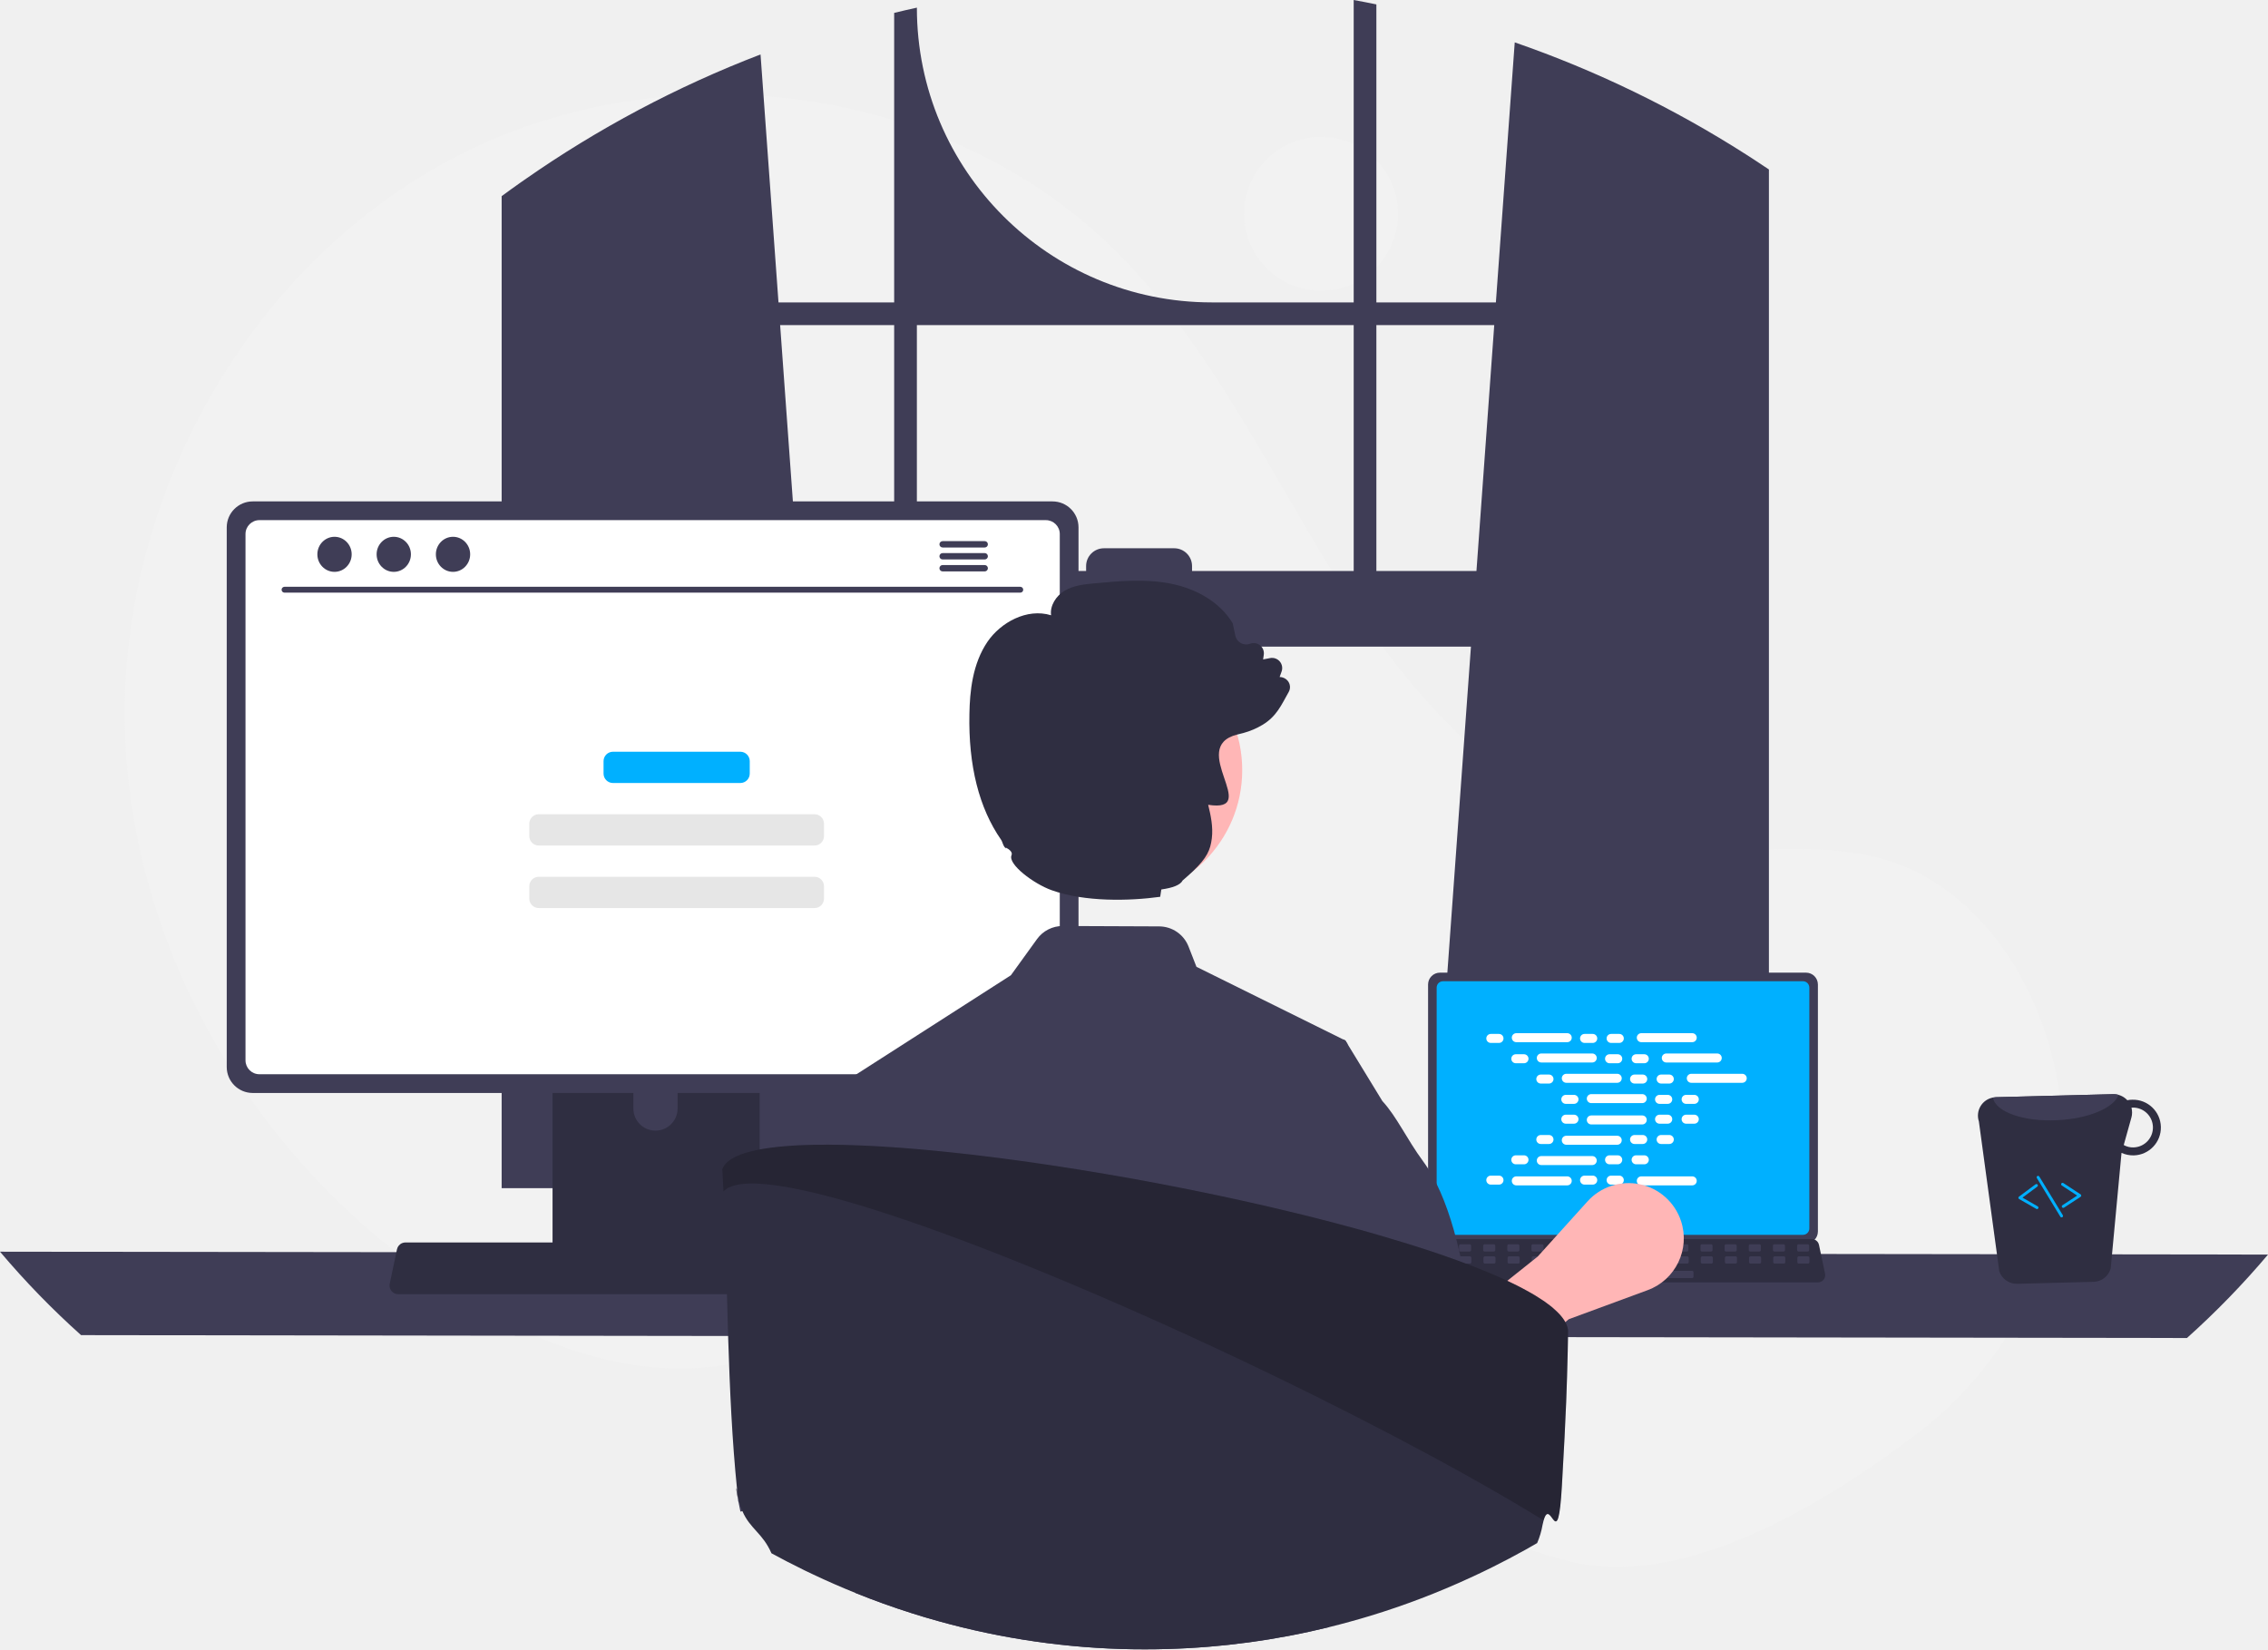
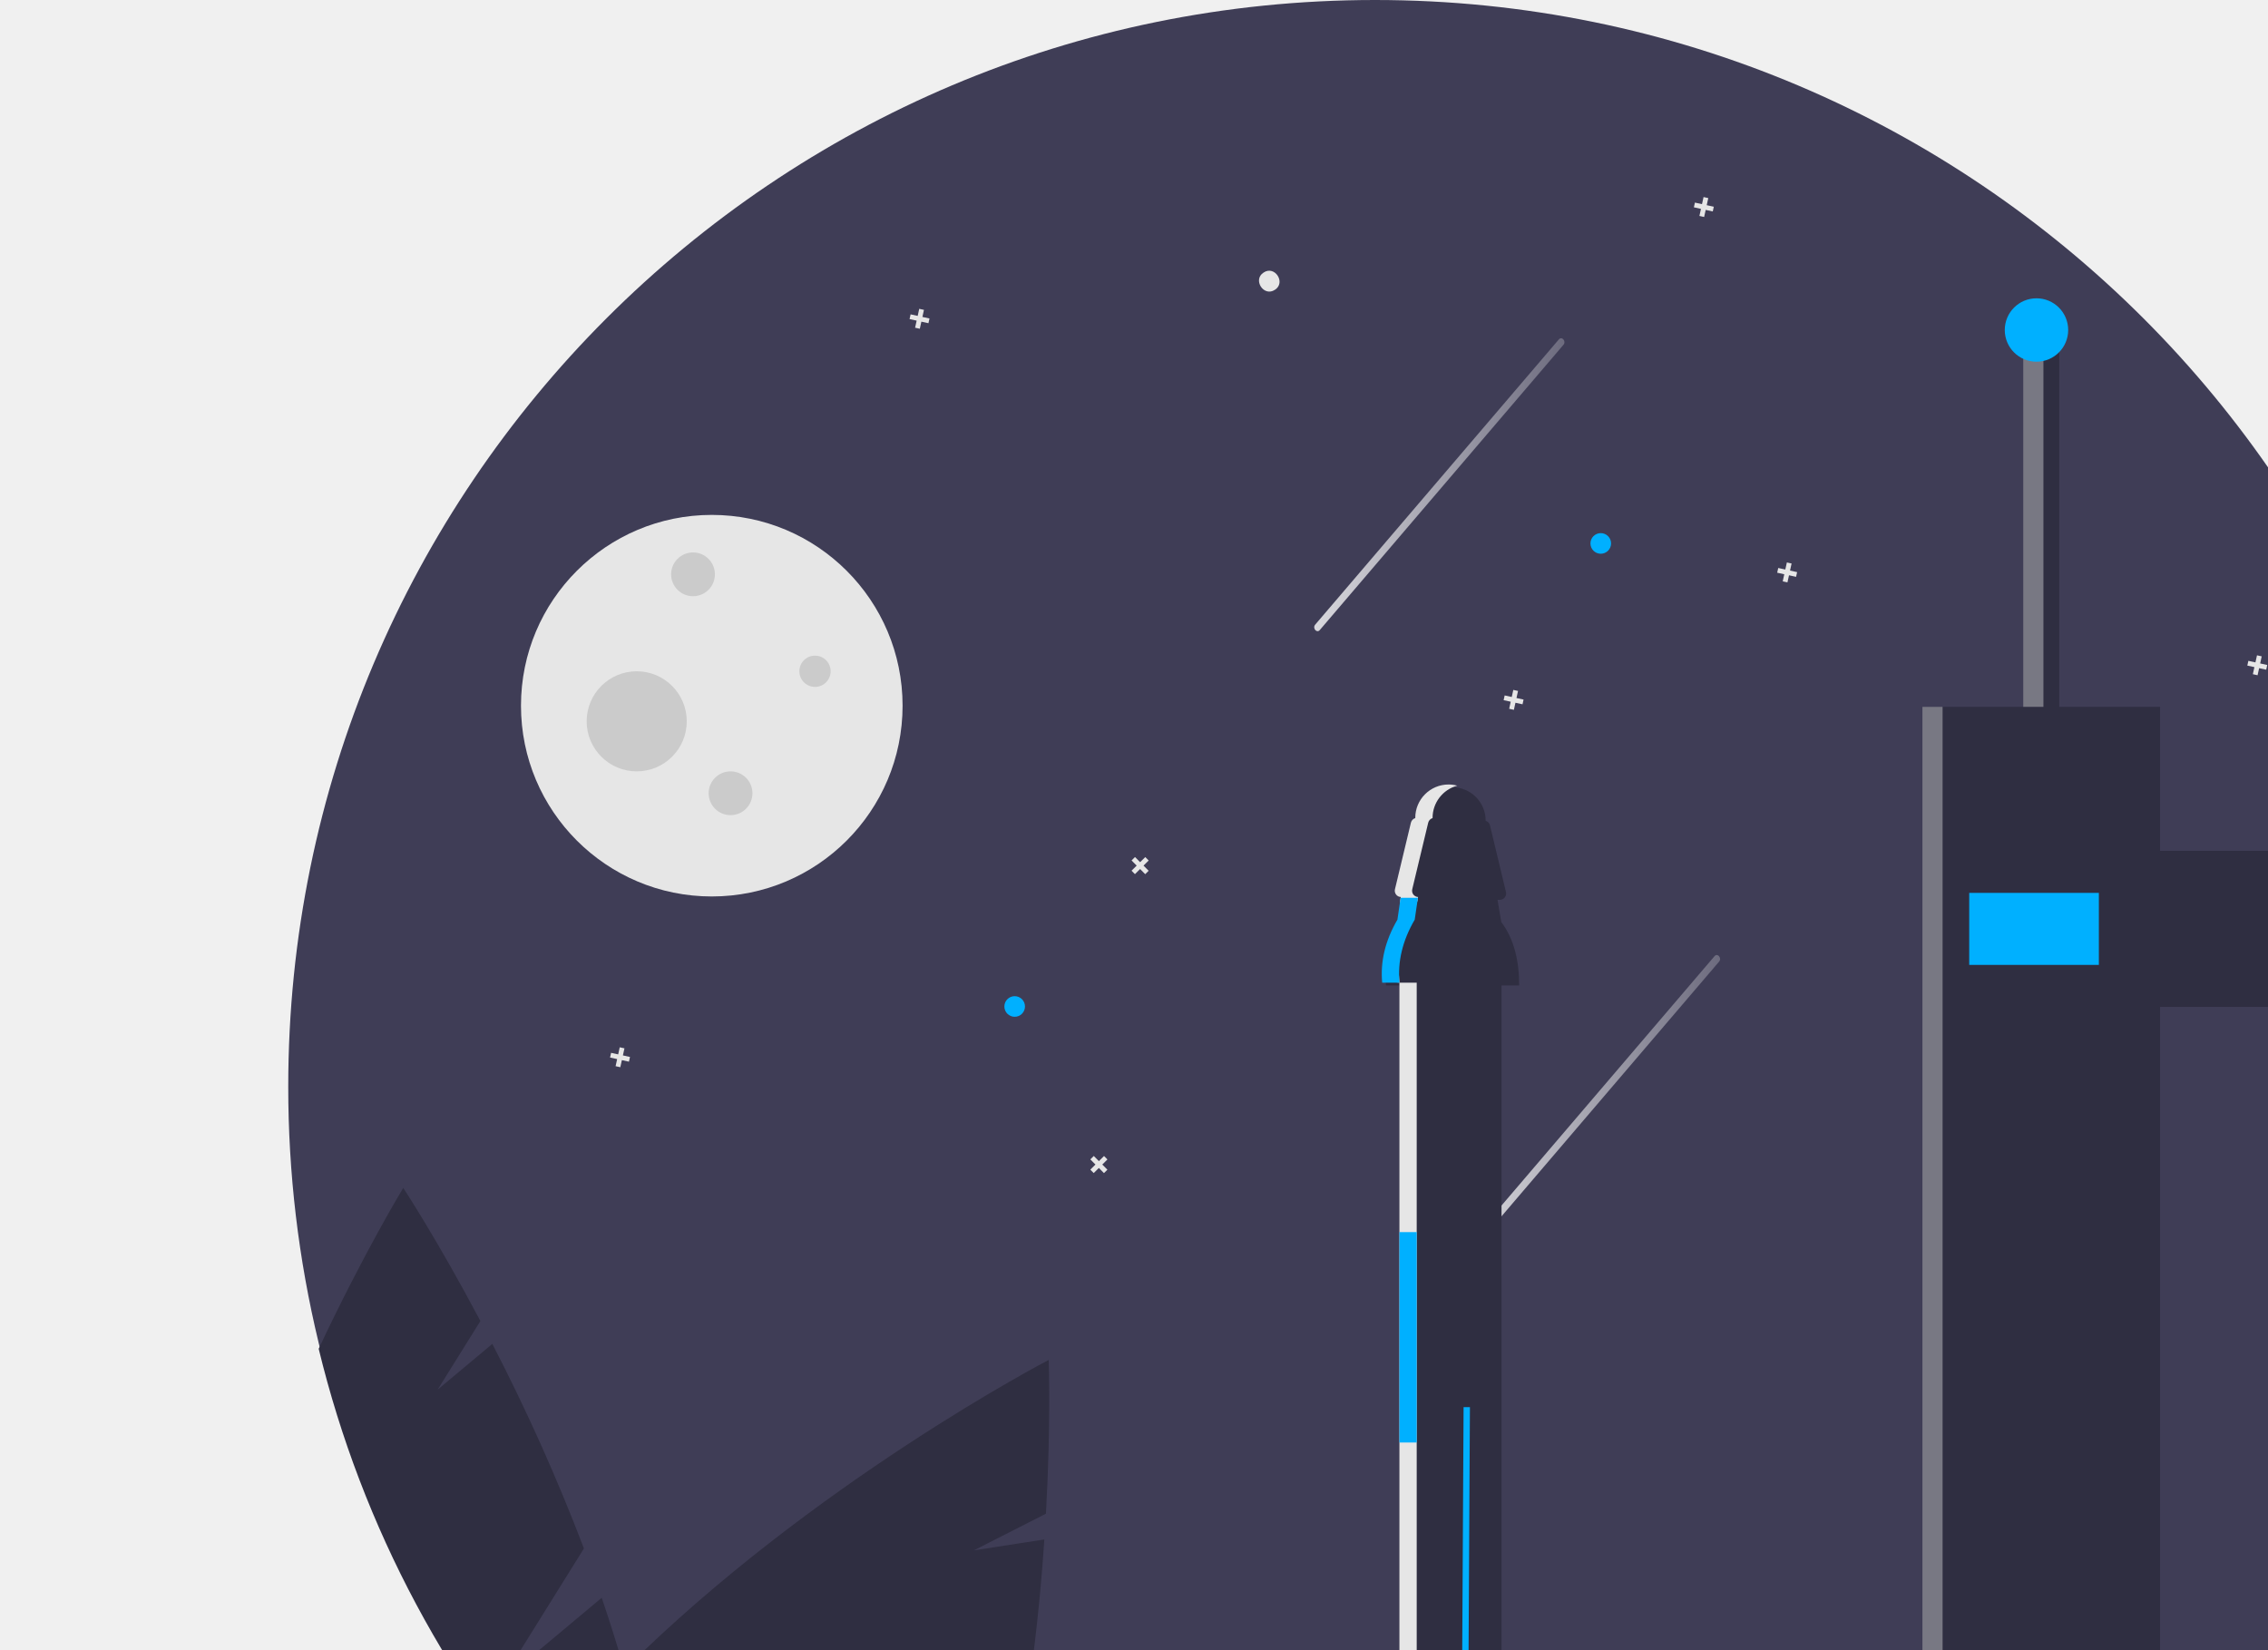
- <svg xmlns="http://www.w3.org/2000/svg" data-name="Layer 1" width="786.82" height="572.258" viewBox="0 0 786.82 572.258">
-   <circle cx="458.321" cy="74.182" r="26.701" fill="#f2f2f2" />
-   <path d="M872.038,661.023c39.688-30.229,58.644-81.025,46.776-129.482q-.442-1.806-.934-3.604c-7.867-28.763-27.332-56.101-55.7-65.291-23.82-7.717-49.82-1.783-74.669-4.851-48.781-6.024-86.601-45.494-113.211-86.819-26.611-41.325-47.062-87.583-82.422-121.724-58.285-56.275-153.362-68.391-225.627-31.76C293.987,254.121,247.955,335.391,249.918,416.386c1.963,80.995,50.046,158.432,119.875,199.517,25.652,15.093,55.321,25.785,84.848,22.044,25.62-3.246,48.899-17.013,74.399-21.1,40.091-6.426,79.927,11.701,114.603,32.824,34.676,21.123,68.17,46.16,107.574,55.952C789.478,715.131,836.881,687.801,872.038,661.023Z" transform="translate(-206.59 -163.8711)" fill="#f2f2f2" />
-   <path d="M815.016,219.191c-.87-.58-1.75-1.13-2.62-1.69a380.24,380.24,0,0,0-80.31-38.93l-6.54,90.22h-41.46v-103.39c-2.61-.54-5.24-1.05-7.87-1.53v104.92H626.946A102.27,102.27,0,0,1,524.676,166.521v-0c-2.64.57-5.26,1.18-7.88,1.83v100.44h-40.13l-6.23-86.03a380.858,380.858,0,0,0-81.94,43.53c-.44.3-.88.61-1.31.91-2.21,1.55-4.39,3.13-6.56,4.73v344.19h118.27l-2.09-28.95-11.5-158.95h231.59l-11.5,158.95-2.09,28.95h116.96v-353.45Q817.656,220.901,815.016,219.191Zm-298.22,142.78h-33.39l-6.17-85.3h39.56Zm159.42,0h-56.08v-1.69a6.18,6.18,0,0,0-6.19-6.18h-24.38a6.178,6.178,0,0,0-6.18,6.18v1.69h-58.71v-85.3h151.54Zm7.87,0v-85.3h40.89l-6.17,85.3Z" transform="translate(-206.59 -163.8711)" fill="#3f3d56" />
-   <path d="M206.59,598.162a289.003,289.003,0,0,0,28.12,28.95l730.58,1a289.003,289.003,0,0,0,28.12-28.95Z" transform="translate(-206.59 -163.8711)" fill="#3f3d56" />
-   <path d="M702.02,505.462v85.704a4.122,4.122,0,0,0,4.119,4.119H833.143a4.122,4.122,0,0,0,4.119-4.119v-85.704a4.124,4.124,0,0,0-4.119-4.115H706.139A4.124,4.124,0,0,0,702.02,505.462Z" transform="translate(-206.59 -163.8711)" fill="#3f3d56" />
-   <path d="M704.999,506.529V590.109a2.205,2.205,0,0,0,2.201,2.201H832.086a2.205,2.205,0,0,0,2.201-2.201V506.529a2.206,2.206,0,0,0-2.201-2.206H707.201A2.206,2.206,0,0,0,704.999,506.529Z" transform="translate(-206.59 -163.8711)" fill="#00b0ff" />
-   <path d="M699.364,607.881a2.47,2.47,0,0,0,1.943.93H837.299a2.502,2.502,0,0,0,2.446-3.016l-2.111-10.027a2.507,2.507,0,0,0-1.558-1.818,2.425,2.425,0,0,0-.888-.168H703.41a2.424,2.424,0,0,0-.888.168,2.507,2.507,0,0,0-1.558,1.818l-2.111,10.027A2.501,2.501,0,0,0,699.364,607.881Z" transform="translate(-206.59 -163.8711)" fill="#2f2e41" />
-   <rect x="830.034" y="595.588" width="4.188" height="2.513" rx="0.488" transform="translate(1457.666 1029.819) rotate(-180)" fill="#3f3d56" />
-   <rect x="821.657" y="595.588" width="4.188" height="2.513" rx="0.488" transform="translate(1440.912 1029.819) rotate(-180)" fill="#3f3d56" />
-   <rect x="813.28" y="595.588" width="4.188" height="2.513" rx="0.488" transform="translate(1424.158 1029.819) rotate(-180)" fill="#3f3d56" />
-   <rect x="804.903" y="595.588" width="4.188" height="2.513" rx="0.488" transform="translate(1407.404 1029.819) rotate(-180)" fill="#3f3d56" />
-   <rect x="796.526" y="595.588" width="4.188" height="2.513" rx="0.488" transform="translate(1390.65 1029.819) rotate(-180)" fill="#3f3d56" />
-   <rect x="788.149" y="595.588" width="4.188" height="2.513" rx="0.488" transform="translate(1373.896 1029.819) rotate(-180)" fill="#3f3d56" />
-   <rect x="779.772" y="595.588" width="4.188" height="2.513" rx="0.488" transform="translate(1357.142 1029.819) rotate(-180)" fill="#3f3d56" />
-   <rect x="771.395" y="595.588" width="4.188" height="2.513" rx="0.488" transform="translate(1340.388 1029.819) rotate(-180)" fill="#3f3d56" />
-   <rect x="763.018" y="595.588" width="4.188" height="2.513" rx="0.488" transform="translate(1323.634 1029.819) rotate(-180)" fill="#3f3d56" />
-   <rect x="754.641" y="595.588" width="4.188" height="2.513" rx="0.488" transform="translate(1306.88 1029.819) rotate(-180)" fill="#3f3d56" />
-   <rect x="746.264" y="595.588" width="4.188" height="2.513" rx="0.488" transform="translate(1290.126 1029.819) rotate(-180)" fill="#3f3d56" />
-   <rect x="737.887" y="595.588" width="4.188" height="2.513" rx="0.488" transform="translate(1273.372 1029.819) rotate(-180)" fill="#3f3d56" />
-   <rect x="729.51" y="595.588" width="4.188" height="2.513" rx="0.488" transform="translate(1256.618 1029.819) rotate(-180)" fill="#3f3d56" />
-   <rect x="721.133" y="595.588" width="4.188" height="2.513" rx="0.488" transform="translate(1239.865 1029.819) rotate(-180)" fill="#3f3d56" />
-   <rect x="712.756" y="595.588" width="4.188" height="2.513" rx="0.488" transform="translate(1223.111 1029.819) rotate(-180)" fill="#3f3d56" />
-   <rect x="704.379" y="595.588" width="4.188" height="2.513" rx="0.488" transform="translate(1206.357 1029.819) rotate(-180)" fill="#3f3d56" />
-   <rect x="830.133" y="599.777" width="4.188" height="2.513" rx="0.488" transform="translate(1457.864 1038.196) rotate(-180)" fill="#3f3d56" />
-   <rect x="821.756" y="599.777" width="4.188" height="2.513" rx="0.488" transform="translate(1441.11 1038.196) rotate(-180)" fill="#3f3d56" />
-   <rect x="813.379" y="599.777" width="4.188" height="2.513" rx="0.488" transform="translate(1424.356 1038.196) rotate(-180)" fill="#3f3d56" />
-   <rect x="805.002" y="599.777" width="4.188" height="2.513" rx="0.488" transform="translate(1407.602 1038.196) rotate(-180)" fill="#3f3d56" />
-   <rect x="796.625" y="599.777" width="4.188" height="2.513" rx="0.488" transform="translate(1390.848 1038.196) rotate(-180)" fill="#3f3d56" />
-   <rect x="788.248" y="599.777" width="4.188" height="2.513" rx="0.488" transform="translate(1374.094 1038.196) rotate(-180)" fill="#3f3d56" />
-   <rect x="779.871" y="599.777" width="4.188" height="2.513" rx="0.488" transform="translate(1357.34 1038.196) rotate(-180)" fill="#3f3d56" />
-   <rect x="771.494" y="599.777" width="4.188" height="2.513" rx="0.488" transform="translate(1340.586 1038.196) rotate(-180)" fill="#3f3d56" />
-   <rect x="763.117" y="599.777" width="4.188" height="2.513" rx="0.488" transform="translate(1323.832 1038.196) rotate(-180)" fill="#3f3d56" />
-   <rect x="754.74" y="599.777" width="4.188" height="2.513" rx="0.488" transform="translate(1307.078 1038.196) rotate(-180)" fill="#3f3d56" />
-   <rect x="746.363" y="599.777" width="4.188" height="2.513" rx="0.488" transform="translate(1290.324 1038.196) rotate(-180)" fill="#3f3d56" />
-   <rect x="737.986" y="599.777" width="4.188" height="2.513" rx="0.488" transform="translate(1273.57 1038.196) rotate(-180)" fill="#3f3d56" />
-   <rect x="729.609" y="599.777" width="4.188" height="2.513" rx="0.488" transform="translate(1256.816 1038.196) rotate(-180)" fill="#3f3d56" />
-   <rect x="721.232" y="599.777" width="4.188" height="2.513" rx="0.488" transform="translate(1240.062 1038.196) rotate(-180)" fill="#3f3d56" />
-   <rect x="712.855" y="599.777" width="4.188" height="2.513" rx="0.488" transform="translate(1223.309 1038.196) rotate(-180)" fill="#3f3d56" />
-   <rect x="704.478" y="599.777" width="4.188" height="2.513" rx="0.488" transform="translate(1206.555 1038.196) rotate(-180)" fill="#3f3d56" />
-   <rect x="760.604" y="604.803" width="33.508" height="2.513" rx="0.488" transform="translate(1348.126 1048.248) rotate(-180)" fill="#3f3d56" />
-   <rect x="515.631" y="358.737" width="5.966" height="3.122" rx="1.561" fill="#fff" />
-   <rect x="548.154" y="358.737" width="5.966" height="3.122" rx="1.561" fill="#fff" />
-   <rect x="557.369" y="358.737" width="5.966" height="3.122" rx="1.561" fill="#fff" />
-   <rect x="524.477" y="358.477" width="20.796" height="3.122" rx="1.561" fill="#fff" />
-   <rect x="567.841" y="358.477" width="20.796" height="3.122" rx="1.561" fill="#fff" />
-   <rect x="524.304" y="365.784" width="5.966" height="3.122" rx="1.561" fill="#fff" />
-   <rect x="556.827" y="365.784" width="5.966" height="3.122" rx="1.561" fill="#fff" />
-   <rect x="566.042" y="365.784" width="5.966" height="3.122" rx="1.561" fill="#fff" />
-   <rect x="533.15" y="365.523" width="20.796" height="3.122" rx="1.561" fill="#fff" />
-   <rect x="576.514" y="365.523" width="20.796" height="3.122" rx="1.561" fill="#fff" />
-   <rect x="532.977" y="372.83" width="5.966" height="3.122" rx="1.561" fill="#fff" />
-   <rect x="565.5" y="372.83" width="5.966" height="3.122" rx="1.561" fill="#fff" />
-   <rect x="574.715" y="372.83" width="5.966" height="3.122" rx="1.561" fill="#fff" />
-   <rect x="541.823" y="372.57" width="20.796" height="3.122" rx="1.561" fill="#fff" />
-   <rect x="585.187" y="372.57" width="20.796" height="3.122" rx="1.561" fill="#fff" />
-   <rect x="541.649" y="379.877" width="5.966" height="3.122" rx="1.561" fill="#fff" />
-   <rect x="574.172" y="379.877" width="5.966" height="3.122" rx="1.561" fill="#fff" />
-   <rect x="583.387" y="379.877" width="5.966" height="3.122" rx="1.561" fill="#fff" />
-   <rect x="550.496" y="379.617" width="20.796" height="3.122" rx="1.561" fill="#fff" />
-   <rect x="548.154" y="407.898" width="5.966" height="3.122" rx="1.561" fill="#fff" />
-   <rect x="557.369" y="407.898" width="5.966" height="3.122" rx="1.561" fill="#fff" />
-   <rect x="567.841" y="408.158" width="20.796" height="3.122" rx="1.561" fill="#fff" />
-   <rect x="515.631" y="407.898" width="5.966" height="3.122" rx="1.561" fill="#fff" />
-   <rect x="524.477" y="408.158" width="20.796" height="3.122" rx="1.561" fill="#fff" />
-   <rect x="524.304" y="400.851" width="5.966" height="3.122" rx="1.561" fill="#fff" />
-   <rect x="556.827" y="400.851" width="5.966" height="3.122" rx="1.561" fill="#fff" />
-   <rect x="566.042" y="400.851" width="5.966" height="3.122" rx="1.561" fill="#fff" />
-   <rect x="533.15" y="401.111" width="20.796" height="3.122" rx="1.561" fill="#fff" />
-   <rect x="532.977" y="393.804" width="5.966" height="3.122" rx="1.561" fill="#fff" />
-   <rect x="565.5" y="393.804" width="5.966" height="3.122" rx="1.561" fill="#fff" />
-   <rect x="574.715" y="393.804" width="5.966" height="3.122" rx="1.561" fill="#fff" />
-   <rect x="541.823" y="394.064" width="20.796" height="3.122" rx="1.561" fill="#fff" />
-   <rect x="541.649" y="386.758" width="5.966" height="3.122" rx="1.561" fill="#fff" />
-   <rect x="574.172" y="386.758" width="5.966" height="3.122" rx="1.561" fill="#fff" />
-   <rect x="583.387" y="386.758" width="5.966" height="3.122" rx="1.561" fill="#fff" />
-   <rect x="550.496" y="387.018" width="20.796" height="3.122" rx="1.561" fill="#fff" />
-   <path d="M711.507,654.353l-13.35-21.102,41.902-33.403,17.295-19.161a19.161,19.161,0,0,1,32.418,6.828h0a19.161,19.161,0,0,1-11.57,23.991l-27.349,10.075Z" transform="translate(-206.59 -163.8711)" fill="#ffb6b6" />
-   <path d="M398.28,501.352v102.56h71.85v-102.56a3.448,3.448,0,0,0-2.43-3.3,3.175,3.175,0,0,0-1.03-.16H401.75A3.463,3.463,0,0,0,398.28,501.352Zm28.04,35.24a7.67,7.67,0,0,1,15.34,0v11.9a7.67,7.67,0,0,1-15.34,0Z" transform="translate(-206.59 -163.8711)" fill="#2f2e41" />
-   <path d="M398.06,600.632v9.89a1.946,1.946,0,0,0,1.93,1.94h68.43a1.94,1.94,0,0,0,1.93-1.94v-9.89Z" transform="translate(-206.59 -163.8711)" fill="#3f3d56" />
-   <path d="M285.25,346.832V534.092a9.007,9.007,0,0,0,9,9h277.5a9.007,9.007,0,0,0,9-9V346.832a9.011,9.011,0,0,0-9-8.99H294.25A9.012,9.012,0,0,0,285.25,346.832Z" transform="translate(-206.59 -163.8711)" fill="#3f3d56" />
-   <path d="M291.76,349.162v182.62a4.818,4.818,0,0,0,4.81,4.81H569.44a4.818,4.818,0,0,0,4.81-4.81v-182.62a4.82,4.82,0,0,0-4.81-4.82H296.57A4.821,4.821,0,0,0,291.76,349.162Z" transform="translate(-206.59 -163.8711)" fill="#fff" />
-   <path d="M342.4,611.792a2.948,2.948,0,0,0,2.32,1.11h162.34a2.987,2.987,0,0,0,2.92-3.6l-2.52-11.97a2.993,2.993,0,0,0-1.86-2.17,2.895,2.895,0,0,0-1.06-.2H347.23a2.894,2.894,0,0,0-1.06.2,2.992,2.992,0,0,0-1.86,2.17l-2.52,11.97A2.985,2.985,0,0,0,342.4,611.792Z" transform="translate(-206.59 -163.8711)" fill="#2f2e41" />
-   <path d="M560.585,369.499H305.261a1.016,1.016,0,0,1,0-2.031H560.585a1.016,1.016,0,0,1,0,2.031Z" transform="translate(-206.59 -163.8711)" fill="#3f3d56" />
-   <ellipse cx="116.051" cy="192.33" rx="5.95" ry="6.083" fill="#3f3d56" />
-   <ellipse cx="136.607" cy="192.33" rx="5.95" ry="6.083" fill="#3f3d56" />
-   <ellipse cx="157.163" cy="192.33" rx="5.95" ry="6.083" fill="#3f3d56" />
-   <path d="M548.206,351.622h-14.6a1.105,1.105,0,0,0,0,2.21h14.6a1.105,1.105,0,0,0,0-2.21Z" transform="translate(-206.59 -163.8711)" fill="#3f3d56" />
-   <path d="M548.206,355.772h-14.6a1.105,1.105,0,0,0,0,2.21h14.6a1.105,1.105,0,0,0,0-2.21Z" transform="translate(-206.59 -163.8711)" fill="#3f3d56" />
-   <path d="M548.206,359.922h-14.6a1.105,1.105,0,0,0,0,2.21h14.6a1.105,1.105,0,0,0,0-2.21Z" transform="translate(-206.59 -163.8711)" fill="#3f3d56" />
-   <path d="M900.186,604.972a6.416,6.416,0,0,0,6.183,4.331l26.492-.682a6.329,6.329,0,0,0,5.981-4.657l3.749-40.087a9.794,9.794,0,0,0,4.238.871,9.661,9.661,0,1,0-.485-19.317,8.184,8.184,0,0,0-1.736.181,6.548,6.548,0,0,0-4.874-2.103l-40.751,1.052a5.853,5.853,0,0,0-1.005.125,6.365,6.365,0,0,0-4.873,8.265Zm43.173-43.817,2.668-9.553a6.506,6.506,0,0,0,.02-3.375c.129-0.0.244-.062.373-.062a6.91,6.91,0,0,1,.324,13.817A6.505,6.505,0,0,1,943.359,561.156Z" transform="translate(-206.59 -163.8711)" fill="#2f2e41" />
-   <path d="M897.978,544.686c.868,4.964,10.629,8.454,22.366,7.847,10.793-.497,19.617-4.287,21.234-8.778a6.025,6.025,0,0,0-1.844-.246l-40.751,1.052A5.853,5.853,0,0,0,897.978,544.686Z" transform="translate(-206.59 -163.8711)" fill="#3f3d56" />
-   <path d="M922.494,582.944a.497.497,0,0,0,.151-.066l5.753-3.766a.499.499,0,0,0,0-.836l-5.98-3.917a.5.5,0,1,0-.548.836l5.341,3.498-5.114,3.348a.5.5,0,0,0,.396.903Z" transform="translate(-206.59 -163.8711)" fill="#00b0ff" />
-   <path d="M913.408,583.363a.5.5,0,0,0,.126-.918l-5.303-3.04,5.126-3.807a.5.5,0,1,0-.596-.802l-5.739,4.263a.5.5,0,0,0,.049.835l5.965,3.42A.5.5,0,0,0,913.408,583.363Z" transform="translate(-206.59 -163.8711)" fill="#00b0ff" />
-   <path d="M921.922,586.244a.482.482,0,0,0,.137-.058.5.5,0,0,0,.168-.687l-8.155-13.408a.5.5,0,0,0-.854.521l8.155,13.408A.5.5,0,0,0,921.922,586.244Z" transform="translate(-206.59 -163.8711)" fill="#00b0ff" />
-   <rect x="209.385" y="260.827" width="50.719" height="10.846" rx="3.264" fill="#00b0ff" />
-   <rect x="183.626" y="282.519" width="102.236" height="10.846" rx="3.264" fill="#e6e6e6" />
-   <rect x="183.626" y="304.21" width="102.236" height="10.846" rx="3.264" fill="#e6e6e6" />
-   <path d="M497.301,540.717l.217.684.011.023,6.525,19.838,7.506,22.861,14.123,42.961.137,6.673v.023l1.049,53.684-2.909,7.278,3.274,11.932s-1.506-18.037-9.582-7.679c-4.574,5.886-9.925,11.91-14.317,17.556q9.6,3.884,19.507,7.027c1.426.456,2.863.89,4.301,1.323q.462.137.924.274a266.863,266.863,0,0,0,67.351,10.826c1.186.034,2.35.057,3.479.08.399.011.787.023,1.175.023,1.278.011,2.544.023,3.822.023q3.867,0,7.7-.114a266.853,266.853,0,0,0,56.091-7.586c-.125-7.586-.468-16.45-.958-25.918-.228-4.643-5.35-9.674-5.658-14.533-.217-3.65,4.381-7.084,4.141-10.792-1.551-22.827-3.491-14.064-4.928-30.229q-.222-2.379-.411-4.552c-.924-10.381-1.563-16.872-1.563-16.872l6.137-38.683,9.639-60.734-.742-1.221-.833-.411-50.844-25.165-2.761-7.073a10.979,10.979,0,0,0-10.141-6.947l-33.493-.137a10.931,10.931,0,0,0-8.909,4.529l-9.069,12.56Z" transform="translate(-206.59 -163.8711)" fill="#3f3d56" />
-   <path d="M533.407,617.525,525.82,633.758l-5.179,11.088-8.909,46.646-4.46,4.734L503.45,679.467l-39.998,8.881c-1.312-7.29-.351.247-1.161-7.75.228-.228.468-.456.707-.685.639-.593,1.175-1.152,1.164-1.688-.456-27.584.913-74.526,12.343-102.966a60.053,60.053,0,0,1,7.027-13.107c.228-.308.445-.616.662-.924,5.27-7.381,8.601-14.647,13.324-19.815v-.011a.53.53,0,0,0,.08-.08.157.157,0,0,0,.046-.034l32.443-17.203,1.392,39.105.992,28.109Z" transform="translate(-206.59 -163.8711)" fill="#3f3d56" />
-   <path d="M650.391,622.135l9.476,20.275,3.307,7.061,8.907,46.642,4.446,4.723,3.83-16.755,1.8-.369,32.459-6.722,9.461,30.046a17.984,17.984,0,0,0-3.261-22.506c-.646-.585-1.184-1.154-1.169-1.692.538-32.443-1.446-91.684-19.367-116.066-5.692-7.738-9.107-15.445-14.076-20.829-.015-.015-.015-.031-.031-.031L674.081,526.114l-.738-1.215-.831-.415Z" transform="translate(-206.59 -163.8711)" fill="#3f3d56" />
-   <circle id="a657ec4b-47ce-4d2a-9c58-81a811696ca9" data-name="Ellipse 5" cx="386.397" cy="267.201" r="44.558" fill="#ffb6b6" />
-   <path d="M653.212,399.948a3.759,3.759,0,0,0-2.69-1.19l.67-1.86a3.528,3.528,0,0,0-3.96-4.7l-2.44.47.23-1.63a3.534,3.534,0,0,0-4.73-3.82,3.766,3.766,0,0,1-3.24-.23,3.846,3.846,0,0,1-1.92-2.61l-.85-4.1-.09-.22c-4.14-6.9-12.1-11.92-21.84-13.76-8.67-1.65-17.56-.81-26.13-.02-3.4.32-7.24.68-10.44,2.64-2.72,1.68-5.02,5.04-4.55,8.43-8.45-2.59-17.51,2.58-22,9.1-5.32,7.76-6.19,17.48-6.33,25.08-.38,17.98,3.33,32.69,11,43.73.56.8.7,2.47,1.81,3.03l-.23-.37c1.24.62,2.5,1.62,2.03,2.69-1.35,3.08,7.62,9.89,13.94,12.14,11.53,4.11,26.86,3.76,37.64,2.28l.38-2.55c3.89-.53,6.63-1.54,7.4-3.12,1.36-1.16,2.52-2.2,3.53-3.16l.01-.01c.02-.02.06-.05.08-.07,4.87-4.67,6-7.33,6.51-11.38.49-3.97-.38-8-1.27-11.63,18.74,2.9-7.38-19.96,10.08-24.38a5.434,5.434,0,0,1,.61-.15c.51-.12,1.02-.24,1.51-.38a26.448,26.448,0,0,0,6.72-2.87c4.88-2.97,6.49-6.91,9.01-11.35A3.427,3.427,0,0,0,653.212,399.948Z" transform="translate(-206.59 -163.8711)" fill="#2f2e41" />
-   <path d="M750.582,625.308c-.01,1.75-.03,4.2-.11,7.23q-.015.63-.03,1.29c-.13,5.57-.26,10.24-.47,15.43-.01.36-.02.71-.04,1.07-.28,7.24-.72,15.67-1.48,29.02-1.41,24.66-3.87,3.39-6.34,12.04-.12.43-.25.94-.37,1.54a27.916,27.916,0,0,1-1.88,6.33c-1.31.78-2.66,1.53-3.99,2.28-3.79,2.11-7.64,4.14-11.52,6.07-2.18,1.08-4.37,2.14-6.57,3.16-.35.16-.69.32-1.03.47a270.887,270.887,0,0,1-34.75,13.26c-2.32.7-4.63,1.38-6.97,2.01-2.44.68-4.88,1.32-7.35,1.92a266.893,266.893,0,0,1-56.09,7.59c-2.55.08-5.12.11-7.7.11-1.28,0-2.54-.01-3.82-.02-.39,0-.78-.01-1.17-.02-1.13-.03-2.3-.05-3.48-.08a266.663,266.663,0,0,1-67.35-10.83l-.93-.27c-1.44-.44-2.87-.87-4.3-1.33q-9.9-3.135-19.51-7.02-7.335-2.955-14.5-6.34a.339.339,0,0,1-.12-.06c-1-.46-2.01-.94-3.01-1.43-.13-.07-.27-.14-.41-.21q-5.595-2.73-11.07-5.72c-3.07-7.05-7.39-8.4-10.07-14.6a25.874,25.874,0,0,1-1.68-5.74c0-.02-.01-.04-.01-.07.28,3.72-1.19-6.6-.01-.04-.01-.12-.02-.25-.03-.4-.03-.36-.07-.8-.13-1.35-3.43-33.49-3.21-71.79-4.7-103.35q-.15-3.06-.31-5.86c-.03-.62-.07-1.23-.11-1.83.07-.18.15-.37.24-.55a1.002,1.002,0,0,1,.07-.15,1.623,1.623,0,0,1,.1-.18c.02-.03.05-.07.07-.1a.917.917,0,0,1,.05-.1c.09-.14.19-.29.3-.43.05-.06.09-.11.14-.16a.808.808,0,0,1,.12-.14.637.637,0,0,1,.11-.13c.04-.04.08-.09.13-.14a.302.302,0,0,1,.08-.08,2.033,2.033,0,0,1,.26-.25,9.624,9.624,0,0,1,1.14-.9c.14-.09.29-.18.43-.28a19.135,19.135,0,0,1,3.17-1.52c.38-.14.76-.27,1.17-.41.15-.04.29-.09.44-.14.22-.07.44-.14.67-.19,1.14-.34,2.37-.63,3.7-.9.16-.03.33-.06.5-.1.24-.05.49-.09.74-.13.34-.06.69-.12,1.04-.18,2.97-.47,6.34-.82,10.06-1.05q.525-.03,1.05-.06c.41-.02.82-.04,1.24-.06.35-.02.71-.03,1.07-.04.35-.02.71-.03,1.08-.04,1.01-.03,2.05-.06,3.11-.08,3.02-.06,6.2-.04,9.54.03,1.55.04,3.13.08,4.75.15.11,0,.21.01.31.01,1.41.05,2.83.11,4.29.19,1.02.05,2.05.1,3.08.16.97.06,1.95.12,2.94.19.77.04,1.54.1,2.32.15.66.05,1.32.1,1.98.14l.9.06c.49.04.98.07,1.48.12,1.1.09,2.2.18,3.32.27,1.11.1,2.24.2,3.37.3s2.27.21,3.41.32c.12.01.23.02.34.03,1.04.11,2.08.21,3.13.32.24.02.49.04.73.07,1.001.101,2.022.218,3.032.326.31.033.618.066.929.1.791.086,1.572.161,2.368.254,1.05.12,2.12.23,3.16.37.81.09,1.62.18,2.43.28,1.27.15,2.56.31,3.85.48.49.06.98.12,1.47.19,3.68.46,7.4.97,11.18,1.5,5.73.81,11.55,1.69,17.41,2.64q8.805,1.425,17.71,3.01c1.5.27,3,.54,4.51.82q1.02.195,2.04.39c1.16.21,2.32.43,3.48.65,1.16.22,2.32.44,3.48.67,1.38.27,2.77.54,4.15.81,9.09,1.8,18.13,3.72,26.95,5.73,1.45.33,2.9.67,4.34,1q4.32,1.005,8.56,2.04c.78.18,1.55.37,2.32.56,1.92.48,3.84.96,5.73,1.45l.33.09c1.39.34,2.75.69,4.11,1.05q4.815,1.26,9.47,2.55,3.09.855,6.11,1.73c3.01.87,5.96,1.75,8.83,2.64.71.22,1.42.44,2.12.65,2.1.65,4.17,1.31,6.18,1.97,1.6.52,3.16,1.05,4.7,1.58q2.31.795,4.53,1.59c.95.34,1.89.7,2.83,1.04,1.35.5,2.68,1,3.98,1.5.4.15.79.31,1.18.46.25.11.49.2.73.3.47.19.95.37,1.41.56.47.18.93.37,1.39.57.45.18.91.37,1.35.56.45.18.89.37,1.33.57.37.15.73.31,1.08.47.71.31,1.42.62,2.11.94.34.16.68.31,1.02.47l.78.36c.11.06.22.11.33.16.25.12.51.25.76.37.58.27,1.15.56,1.71.83.75.38,1.48.76,2.18,1.13.71.38,1.4.76,2.06,1.13.11.06.21.12.32.18.15.08.3.17.45.25.51.29,1,.59,1.49.88.96.59,1.87,1.17,2.72,1.75.19.13.37.26.56.38.63.45,1.23.89,1.79,1.34,0,.01,0,.01.01.01.19.14.37.29.55.43.15.14.31.26.46.4.52.45,1,.88,1.44,1.32a5.667,5.667,0,0,1,.42.43,1.208,1.208,0,0,1,.16.16c.2.2.38.4.55.6a.553.553,0,0,1,.07.09c.24.28.46.56.67.84.1.14.21.28.3.42.12.17.24.35.34.52.09.14.17.29.25.43a7.257,7.257,0,0,1,.54,1.13,5.241,5.241,0,0,1,.27.82A5.844,5.844,0,0,1,750.582,625.308Z" transform="translate(-206.59 -163.8711)" fill="#2f2e41" />
-   <path d="M750.582,625.308c-.01,1.75-.03,4.2-.11,7.23-.01.42-.03.85-.04,1.29-.1,4.25-.25,9.5-.46,15.43-.01.36-.02.71-.04,1.07-.28,7.24-.72,15.67-1.48,29.02-1.41,24.66-3.87,3.39-6.34,12.04-6.86-4.22-14.38-8.64-22.42-13.18q-2.175-1.23-4.39-2.47c-16.08-8.97-34.04-18.37-52.79-27.68-.74-.37-1.49-.74-2.23-1.1-42.95-21.23-89.83-41.88-127.81-55.66-7.33-2.66-14.33-5.06-20.91-7.17-13.86-4.43-25.84-7.53-35.06-8.87-9.6-1.4-16.23-.9-18.91,1.99q-.15-3.06-.31-5.86-.06-.93-.12-1.83c.062-.165.142-.322.22-.48.011-.023.019-.047.03-.07a1.002,1.002,0,0,1,.07-.15,1.623,1.623,0,0,1,.1-.18,1.06,1.06,0,0,1,.12-.2c.09-.14.19-.29.3-.43a3.483,3.483,0,0,1,.26-.3.637.637,0,0,1,.11-.13c.04-.04.08-.09.13-.14a.302.302,0,0,1,.08-.08,2.033,2.033,0,0,1,.26-.25,9.624,9.624,0,0,1,1.14-.9c.14-.09.29-.18.43-.28a19.135,19.135,0,0,1,3.17-1.52c.38-.14.76-.27,1.17-.41.15-.04.29-.09.44-.14.22-.07.44-.14.67-.19,1.14-.34,2.37-.63,3.7-.9.4-.08.82-.16,1.24-.23.34-.06.69-.12,1.04-.18,2.97-.47,6.34-.82,10.06-1.05q.525-.03,1.05-.06c.41-.02.82-.04,1.24-.06.35-.02.71-.03,1.07-.04.35-.02.71-.03,1.08-.04,1.01-.03,2.05-.06,3.11-.08,3.02-.05,6.2-.03,9.54.04,1.55.03,3.13.08,4.75.15.1,0,.21.01.31.01,1.41.04,2.84.11,4.29.18,1.02.05,2.05.1,3.08.16.97.06,1.95.12,2.94.19.77.04,1.54.1,2.32.15.66.05,1.32.1,1.98.14.79.06,1.58.12,2.38.18,1.1.09,2.2.18,3.32.27,1.11.1,2.24.2,3.37.3s2.27.21,3.41.32c.12.01.23.02.34.03,1.04.11,2.08.21,3.13.32q8.73.885,17.97,2.07,5.52.705,11.18,1.51c5.73.81,11.55,1.69,17.41,2.63q8.805,1.425,17.71,3.01c1.5.27,3,.54,4.51.82q2.76.51,5.52,1.04c1.16.22,2.32.44,3.48.67,1.38.27,2.77.54,4.15.81,9.09,1.8,18.13,3.72,26.95,5.73,1.45.33,2.9.67,4.34,1q4.32,1.005,8.56,2.04c.78.19,1.55.38,2.32.57q2.895.72,5.73,1.44v.01c.11.02.22.05.33.08,1.38.35,2.75.7,4.11,1.06q4.815,1.26,9.47,2.54c2.06.58,4.1,1.15,6.11,1.73,3.01.88,5.96,1.76,8.83,2.64.71.22,1.42.44,2.12.65q3.15.99,6.18,1.97c1.6.52,3.16,1.05,4.7,1.58q2.31.795,4.53,1.59c.96.34,1.9.69,2.83,1.03,1.36.5,2.68,1,3.98,1.51.4.15.79.31,1.18.46.73.28,1.44.57,2.14.86.47.18.93.37,1.39.57.45.18.91.37,1.35.56.45.18.89.37,1.33.57.37.15.73.31,1.08.47.71.31,1.42.62,2.11.94.34.16.68.31,1.02.47l.78.36c.11.06.22.11.33.16.85.4,1.67.8,2.47,1.2.75.38,1.48.76,2.18,1.13.83.44,1.62.87,2.38,1.31.15.08.3.17.45.25.51.29,1,.59,1.49.88.96.59,1.87,1.17,2.72,1.75.84.58,1.62,1.15,2.35,1.72,0,.01,0,.01.01.01.35.28.69.56,1.01.83.52.45,1,.88,1.44,1.32a5.667,5.667,0,0,1,.42.43,1.208,1.208,0,0,1,.16.16c.21.23.42.46.62.69.24.28.46.56.67.84.1.14.21.28.3.42.12.17.24.35.34.52.09.14.17.29.25.43a7.257,7.257,0,0,1,.54,1.13,6.053,6.053,0,0,1,.27.82A5.844,5.844,0,0,1,750.582,625.308Z" transform="translate(-206.59 -163.8711)" opacity="0.2" />
+ <svg xmlns="http://www.w3.org/2000/svg" xmlns:xlink="http://www.w3.org/1999/xlink" data-name="Layer 1" width="786.82" height="572.258" viewBox="0 0 586.82 572.258">
+   <defs>
+     <linearGradient id="b13d5aa8-7d59-4aa5-8b0c-a1087af90b05-5589" x1="632.931" y1="457.002" x2="719.741" y2="457.002" gradientUnits="userSpaceOnUse">
+       <stop offset="0" stop-color="#fff" />
+       <stop offset="1" stop-color="#fff" stop-opacity="0.3" />
+     </linearGradient>
+     <linearGradient id="b216fe78-eea0-4fe3-b1f5-9d415c27bb0d-5590" x1="578.931" y1="243.002" x2="665.741" y2="243.002" xlink:href="#b13d5aa8-7d59-4aa5-8b0c-a1087af90b05-5589" />
+   </defs>
+   <path d="M977,451.82A376.647,376.647,0,0,1,655.41,824.77H553.3c-.16.14-5.82.41-5.82.41-.95-.13-1.91-.27-2.86-.41q-10.905-1.605-21.61-3.83a372.653,372.653,0,0,1-81.03-26.75c-.27-.12-.53-.25-.8-.37a371.023,371.023,0,0,1-41.87-22.81c-.34-.21-.67-.42-1-.63-.57-.36-1.13-.71-1.69-1.08-.18-.11-.36-.22-.54-.34A376.057,376.057,0,0,1,361.41,743.72c-.54-.43-1.08-.88-1.62-1.32q-3.255-2.7-6.45-5.46c-.02-.01-.03-.03-.05-.04A380.652,380.652,0,0,1,322.32,706.82c-.03-.04-.07-.07-.1-.11a376.239,376.239,0,0,1-88.33-164.6c-.12-.44-.22-.87-.33-1.31A378.139,378.139,0,0,1,223,451.82c0-208.21,168.79-377,377-377S977,243.61,977,451.82Z" transform="translate(-223 -74.82001)" fill="#3f3d56" />
+   <path d="M634.853,507.436,667.824,468.838l32.971-38.599L719.407,408.45c1.03-1.206-.559-3.086-1.589-1.881l-32.971,38.599-32.971,38.599-18.612,21.79c-1.03,1.206.559,3.086,1.589,1.881Z" transform="translate(-223 -74.82001)" opacity="0.8" fill="url(#b13d5aa8-7d59-4aa5-8b0c-a1087af90b05-5589)" />
+   <rect x="386.81" y="336.41" width="34.1" height="413.54" fill="#2f2e41" />
+   <polygon points="409.95 488.23 409.88 500.61 409.05 650.87 408.95 668.78 408.73 709.14 408.51 749.95 406.31 749.95 406.53 709.14 406.74 671.44 406.85 650.5 407.68 500.64 407.75 488.22 409.95 488.23" fill="#00b0ff" />
+   <path d="M650.031,416.73h-46.204c-.671-7.238.998-14.528,5.294-21.876l1.306-8.927h31.903l1.505,8.814C648.305,400.697,650.037,408.217,650.031,416.73Z" transform="translate(-223 -74.82001)" fill="#2f2e41" />
+   <path d="M643.318,387.027H610.396a2.2,2.2,0,0,1-2.139-2.714l5.544-23.102a2.2,2.2,0,0,1,2.139-1.687h21.833a2.2,2.2,0,0,1,2.139,1.687l5.544,23.102A2.2,2.2,0,0,1,643.318,387.027Z" transform="translate(-223 -74.82001)" fill="#2f2e41" />
+   <path d="M626.86,347.97a11.564,11.564,0,0,0-11.55,11.56v11.55h23.1V359.53A11.564,11.564,0,0,0,626.86,347.97Z" transform="translate(-223 -74.82001)" fill="#2f2e41" />
+   <polygon points="391.051 622.109 312.765 723.714 323.592 726.213 384.388 647.927 391.051 647.927 391.051 622.109" fill="#2f2e41" />
+   <polygon points="419.831 622.109 498.117 723.714 487.29 726.213 426.494 647.927 419.831 647.927 419.831 622.109" fill="#2f2e41" />
+   <path d="M872.38,320.07v392.4a378.724,378.724,0,0,1-82.45,65.08V320.07Z" transform="translate(-223 -74.82001)" fill="#2f2e41" />
+   <rect x="634.387" y="295.224" width="54.134" height="54.134" fill="#2f2e41" />
+   <rect x="601.906" y="114.5" width="12.492" height="141.581" fill="#2f2e41" />
+   <g opacity="0.4">
+     <path d="M796.93,320.07h-7V777.55q3.527-2.061,7-4.205Z" transform="translate(-223 -74.82001)" fill="#e6e6e6" />
+     <rect x="601.906" y="114.5" width="7" height="130.75" fill="#e6e6e6" />
+   </g>
+   <rect x="583.168" y="309.798" width="44.973" height="24.985" fill="#00b0ff" />
+   <circle cx="146.933" cy="244.847" r="66.193" fill="#e6e6e6" />
+   <circle cx="140.423" cy="199.271" r="7.596" fill="#cbcbcb" />
+   <circle cx="153.444" cy="275.23" r="7.596" fill="#cbcbcb" />
+   <circle cx="182.742" cy="232.91" r="5.426" fill="#cbcbcb" />
+   <circle cx="120.89" cy="250.272" r="17.362" fill="#cbcbcb" />
+   <circle cx="252.015" cy="349.213" r="3.576" fill="#00b0ff" />
+   <polygon points="283.012 401.093 281.227 402.866 279.454 401.081 278.264 402.263 280.037 404.048 278.252 405.821 279.434 407.011 281.219 405.238 282.992 407.023 284.182 405.841 282.409 404.056 284.194 402.283 283.012 401.093" fill="#e6e6e6" />
+   <polygon points="297.318 297.375 295.533 299.148 293.76 297.363 292.57 298.545 294.343 300.33 292.558 302.103 293.74 303.293 295.525 301.52 297.298 303.305 298.488 302.123 296.715 300.338 298.5 298.565 297.318 297.375" fill="#e6e6e6" />
+   <path d="M565.279,175.376c-3.862,2.573-7.815-3.551-3.878-6.01C565.262,166.793,569.215,172.917,565.279,175.376Z" transform="translate(-223 -74.82001)" fill="#e6e6e6" />
+   <polygon points="118.557 366.728 116.1 366.189 116.638 363.731 115 363.372 114.461 365.83 112.004 365.292 111.645 366.93 114.102 367.469 113.564 369.926 115.202 370.285 115.741 367.827 118.198 368.366 118.557 366.728" fill="#e6e6e6" />
+   <polygon points="494.557 71.728 492.1 71.189 492.638 68.731 491 68.372 490.461 70.83 488.004 70.292 487.645 71.93 490.102 72.469 489.564 74.926 491.202 75.285 491.741 72.827 494.198 73.366 494.557 71.728" fill="#e6e6e6" />
+   <polygon points="686.557 230.728 684.1 230.189 684.638 227.731 683 227.372 682.461 229.83 680.004 229.292 679.645 230.93 682.102 231.469 681.564 233.926 683.202 234.285 683.741 231.827 686.198 232.366 686.557 230.728" fill="#e6e6e6" />
+   <polygon points="222.46 110.506 220.003 109.967 220.541 107.51 218.903 107.151 218.364 109.608 215.906 109.07 215.547 110.708 218.005 111.247 217.467 113.705 219.105 114.063 219.644 111.606 222.101 112.144 222.46 110.506" fill="#e6e6e6" />
+   <circle cx="455.34" cy="188.551" r="3.576" fill="#00b0ff" />
+   <polygon points="428.557 242.728 426.1 242.189 426.638 239.731 425 239.372 424.461 241.83 422.004 241.292 421.645 242.93 424.102 243.469 423.564 245.926 425.202 246.285 425.741 243.827 428.198 244.366 428.557 242.728" fill="#e6e6e6" />
+   <polygon points="523.46 198.506 521.003 197.967 521.541 195.51 519.903 195.151 519.364 197.608 516.906 197.07 516.547 198.708 519.005 199.247 518.467 201.705 520.105 202.063 520.644 199.606 523.101 200.144 523.46 198.506" fill="#e6e6e6" />
+   <path d="M580.853,293.436,613.824,254.838l32.971-38.599L665.407,194.45c1.03-1.206-.559-3.086-1.589-1.881l-32.971,38.599-32.971,38.599-18.612,21.79c-1.03,1.206.559,3.086,1.589,1.881Z" transform="translate(-223 -74.82001)" opacity="0.8" fill="url(#b216fe78-eea0-4fe3-b1f5-9d415c27bb0d-5590)" />
+   <rect x="385.494" y="646.969" width="6" height="102.023" fill="#e6e6e6" />
+   <path d="M628.54,347.42a11.573,11.573,0,0,0-8.55,11.15v.1a2.211,2.211,0,0,0-1.51,1.58l-5.54,23.11a2.185,2.185,0,0,0,2.01,2.69l-.04.27-.15,1-2.26,7c-4.29,7.34-4.66,14.21-3.99,21.45h5.98V696.28l-78.04,101.3L542.19,798.9l-.91,1.18-10.83-2.5,78.04-101.3V415.77l-4.99-.45c-.67-7.24.71-13.66,5-21l.26-7,.15-1,.04-.27a2.185,2.185,0,0,1-2.01-2.69l5.54-23.11a2.211,2.211,0,0,1,1.51-1.58v-.1a11.564,11.564,0,0,1,11.55-11.56A11.433,11.433,0,0,1,628.54,347.42Z" transform="translate(-223 -74.82001)" fill="#e6e6e6" />
+   <polygon points="431.177 646.969 425.594 646.969 425.594 647.506 485.974 725.255 491.062 724.081 431.177 646.969" fill="#e6e6e6" />
+   <path d="M737.88,783.96v18.85a374.502,374.502,0,0,1-82.47,21.96h-123c-3.15-.57-6.29-1.18-9.4-1.83V783.96Z" transform="translate(-223 -74.82001)" fill="#2f2e41" />
+   <path d="M632.05,725.69c-.7-.12-1.44-.24-2.2-.37-4.47-.72-9.86-1.54-16.04-2.39q-.63-.09-1.29-.18c-5.1-.69-10.71-1.39-16.76-2.08-33.17-3.73-79.5-6.72-126.78-2.61,1.17-4.7,2.25-9.4,3.27-14.08l-45.28,7.01L475.83,686.14a692.681,692.681,0,0,0,9.48-77.18l-24.46,3.78,25.01-12.72c1.79-32.03.95-53.35.95-53.35S405,589.2,339.58,654.2c-2.4-8.46-5.03-16.81-7.83-25.01l-35.14,29.4,28.97-46.52A689.2,689.2,0,0,0,293.8,541.1l-18.98,15.88,14.84-23.82c-15.02-28.35-26.76-46.17-26.76-46.17s-13.39,21.94-29.34,55.81a376.303,376.303,0,0,0,88.76,166.02,380.108,380.108,0,0,0,31.02,30.12q3.195,2.76,6.45,5.46A377.473,377.473,0,0,0,396.08,770.96c.74.48,1.48.95,2.23,1.42a375.117,375.117,0,0,0,124.7,50.56c3.11.65,6.25,1.26,9.4,1.83.77.14,1.54.28,2.31.41h12.76s5.66-.27,5.82-.41c15.85-13.87,30.22-27.89,42.61-40.81,2.82-2.93,5.53-5.81,8.14-8.61l-21.38-12.47,27.44,5.88c1.26-1.39,2.5-2.76,3.7-4.1,6.16-6.88,11.5-13.11,15.93-18.4.76-.92,1.5-1.8,2.21-2.66,8.07-9.74,12.51-15.68,12.51-15.68S640,727.01,632.05,725.69Z" transform="translate(-223 -74.82001)" fill="#2f2e41" />
+   <path d="M608.49,415.77h-5.98c-.67-7.24,1-14.53,5.29-21.87l.96-6.58.15-1h6l-.15,1L613.8,393.9c-4.29,7.34-5.96,14.63-5.29,21.87h5.98" transform="translate(-223 -74.82001)" fill="#00b0ff" />
+   <rect x="385.49" y="427.5" width="6" height="73" fill="#00b0ff" />
+   <circle cx="606.5" cy="114.5" r="11" fill="#00b0ff" />
</svg>
